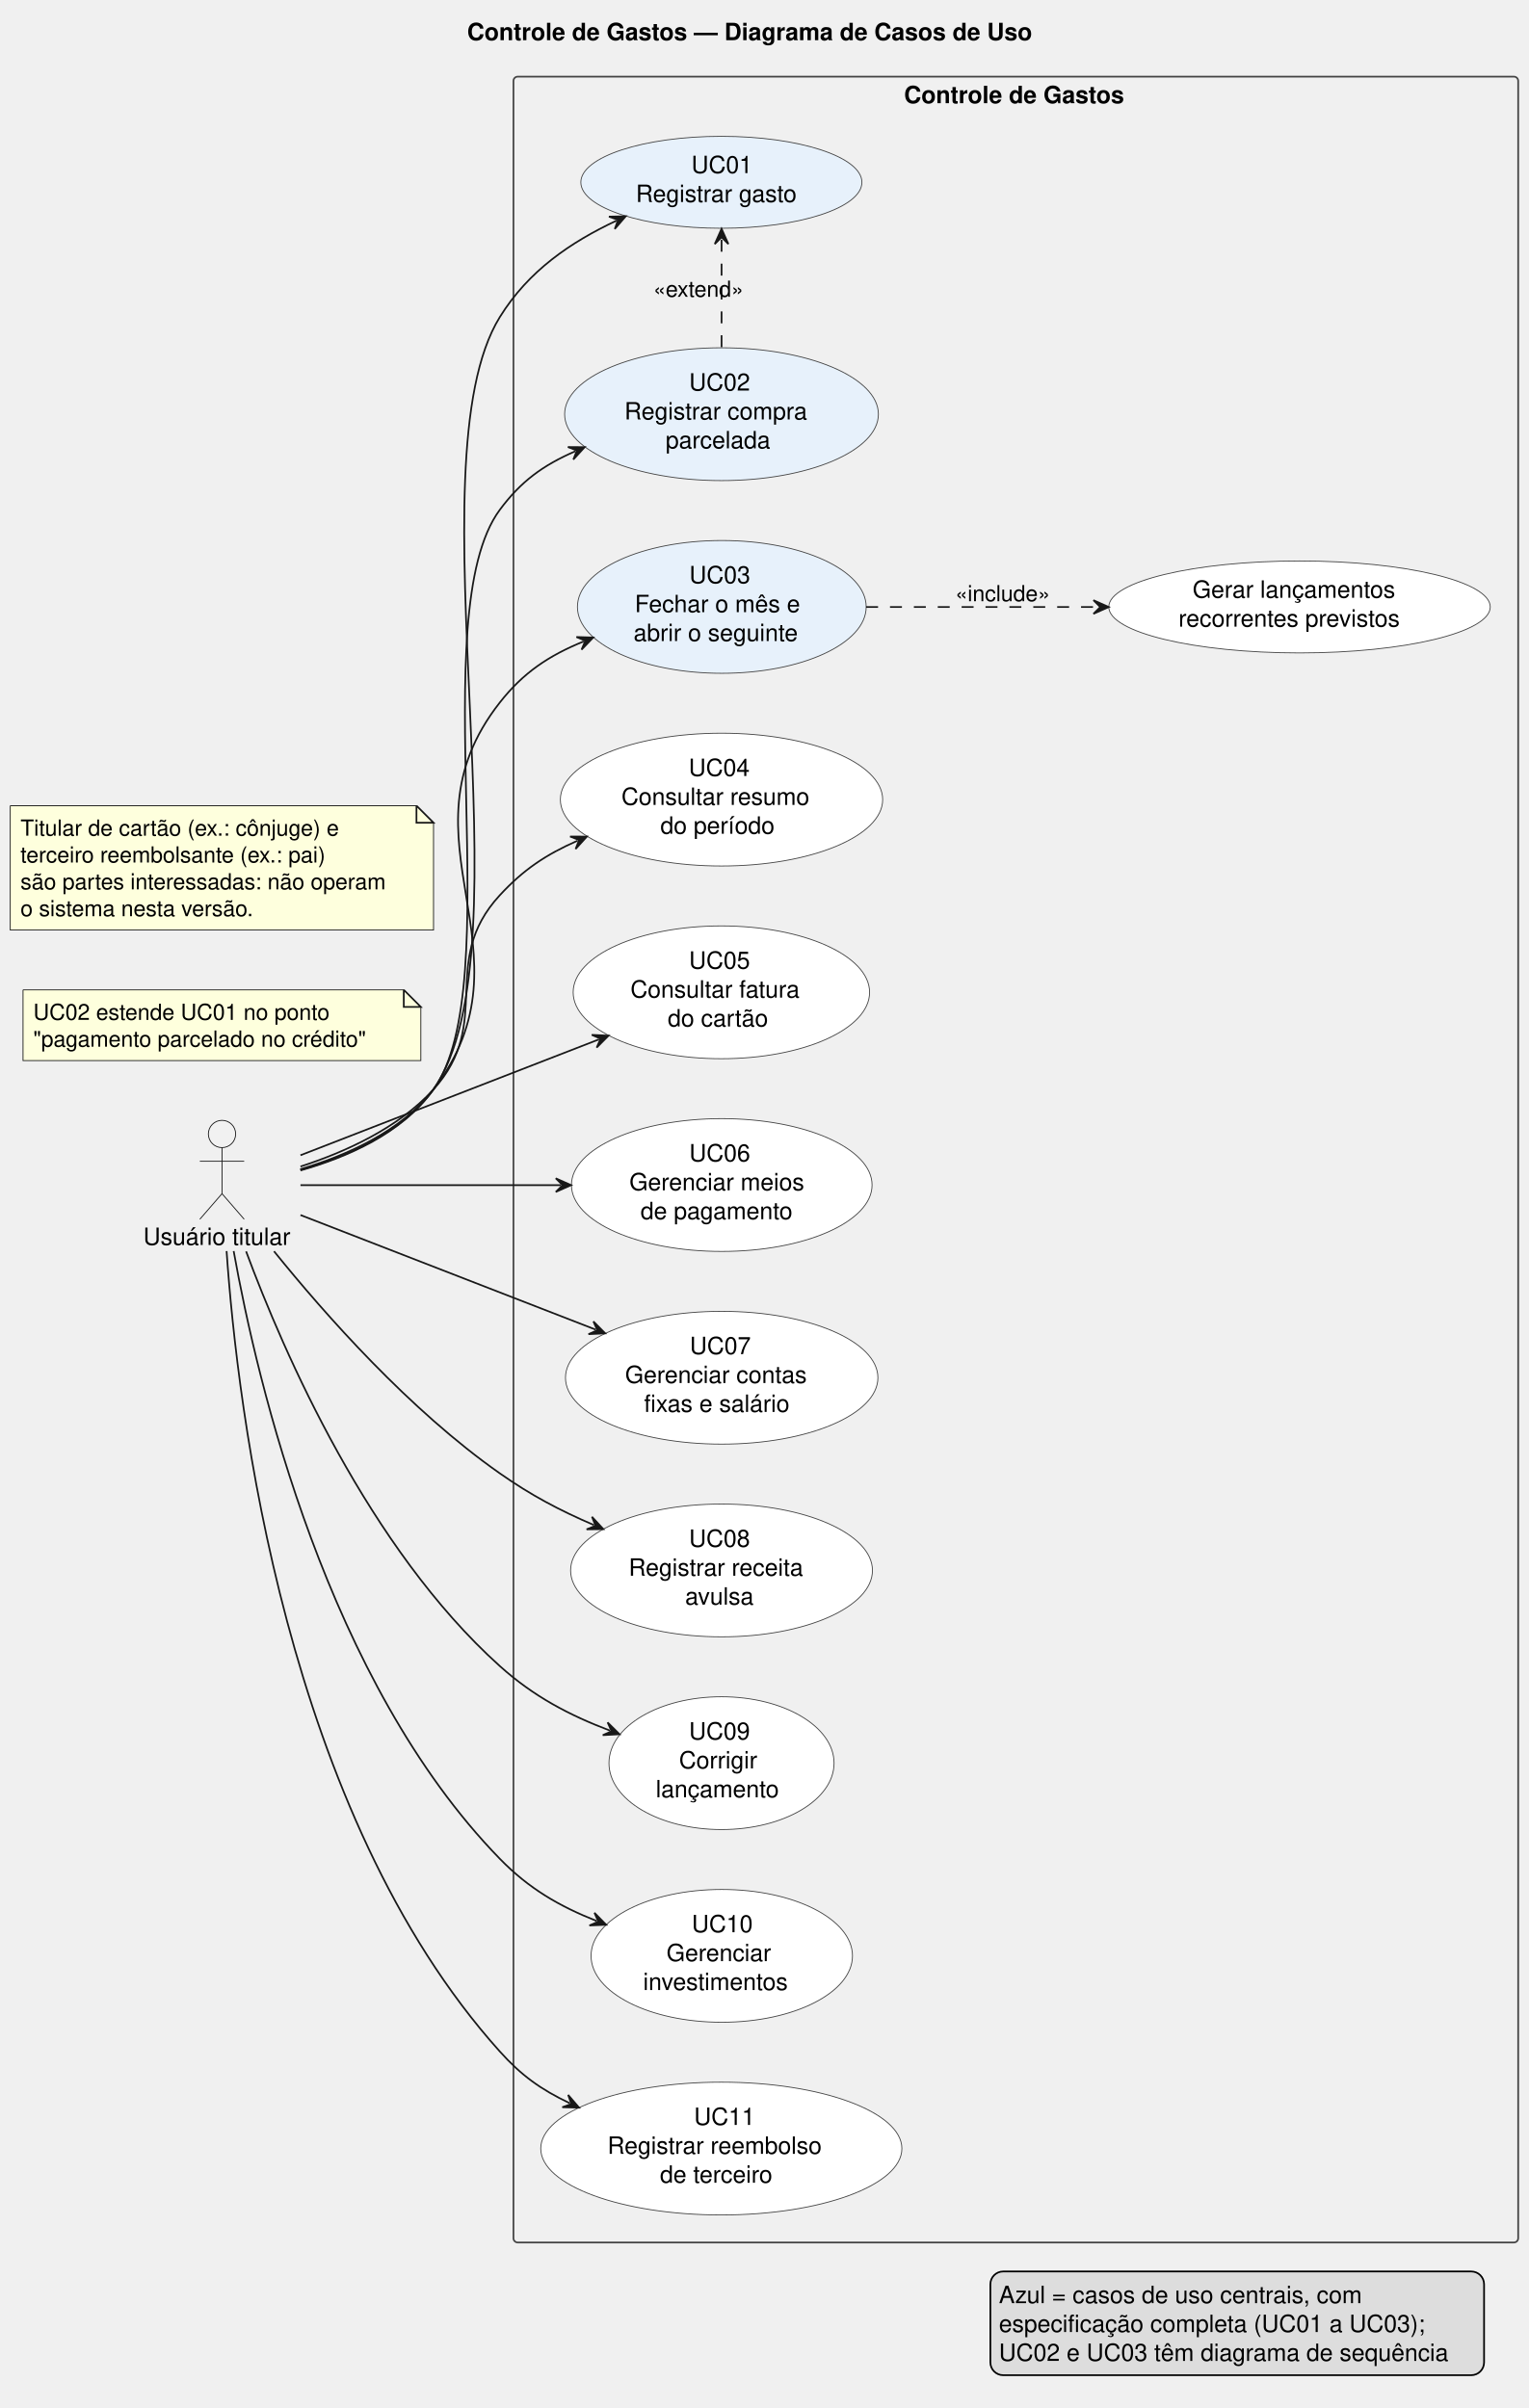
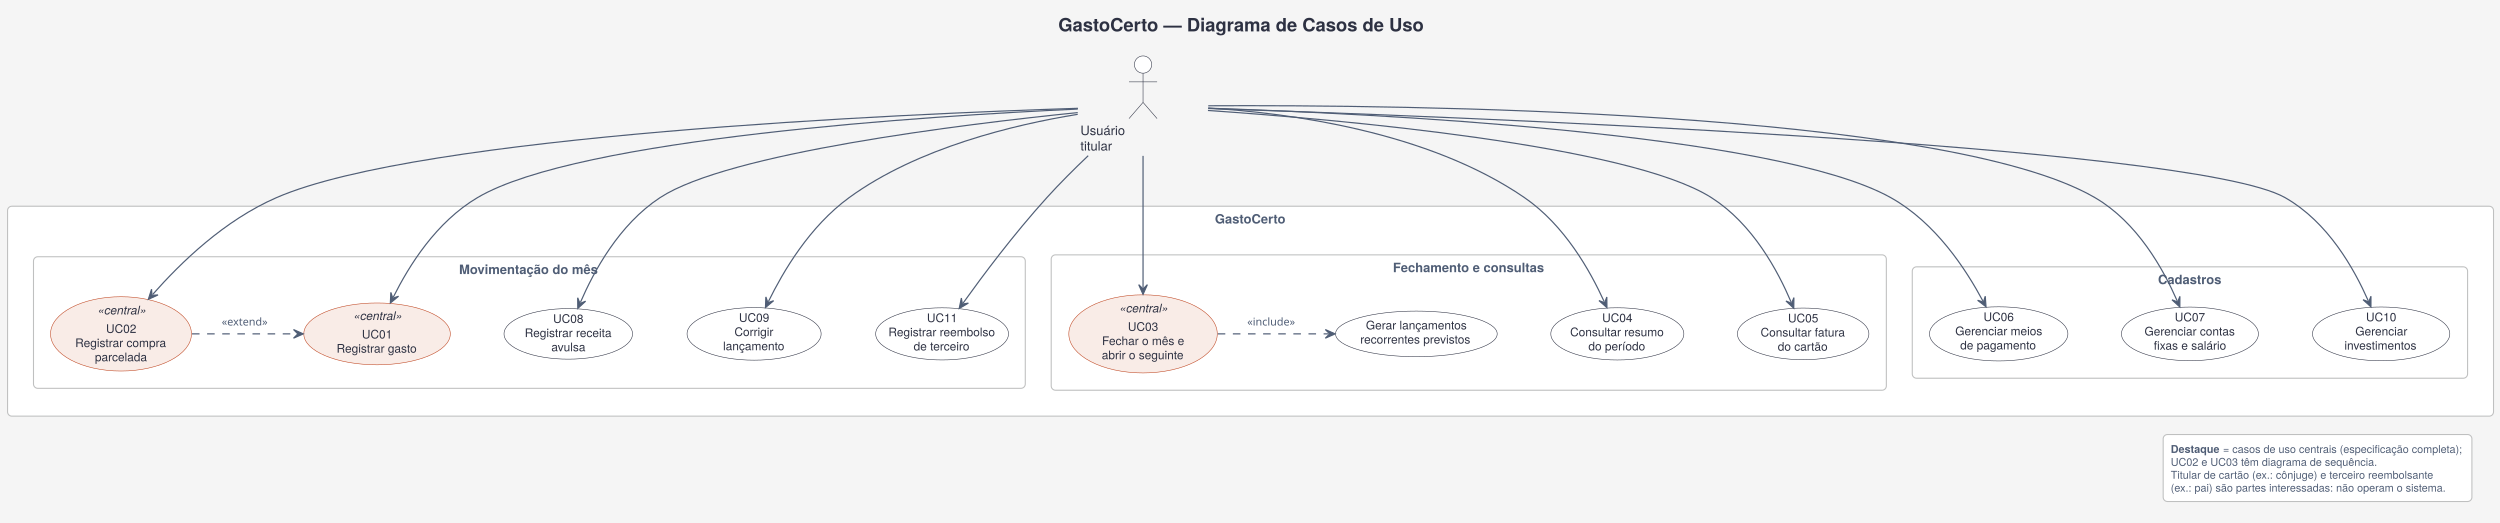
- <svg xmlns="http://www.w3.org/2000/svg" contentStyleType="text/css" height="1412px" preserveAspectRatio="none" style="width:896px;height:1412px;background:#FFFFFF;" version="1.1" viewBox="0 0 896 1412" width="896px" zoomAndPan="magnify">
+ <svg xmlns="http://www.w3.org/2000/svg" contentStyleType="text/css" data-diagram-type="DESCRIPTION" height="484px" preserveAspectRatio="none" style="width:2314px;height:484px;background:#F5F5F5;" version="1.1" viewBox="0 0 2314 484" width="2314px" zoomAndPan="magnify">
  <defs />
  <g>
-     <text fill="#000000" font-family="Helvetica" font-size="14" font-weight="bold" lengthAdjust="spacing" textLength="334.291" x="273.854" y="23.562">Controle de Gastos — Diagrama de Casos de Uso</text>
-     <g id="cluster_Controle de Gastos">
-       <rect fill="none" height="1270" rx="2.5" ry="2.5" style="stroke:#444444;stroke-width:1.0;" width="589" x="301" y="44.94" />
-       <text fill="#000000" font-family="Helvetica" font-size="14" font-weight="bold" lengthAdjust="spacing" textLength="131.031" x="529.984" y="60.502">Controle de Gastos</text>
+     <rect fill="#F5F5F5" height="484" style="stroke:none;stroke-width:1;" width="2314" x="0" y="0" />
+     <g class="title" data-source-line="2">
+       <text fill="#2D3142" font-family="'Helvetica Neue'" font-size="17" font-weight="bold" lengthAdjust="spacing" textLength="340.918" x="979.541" y="29.068">GastoCerto — Diagrama de Casos de Uso</text>
    </g>
-     <g id="elem_UC01">
-       <ellipse cx="422.887" cy="106.895" fill="#E7F1FB" rx="82.386" ry="26.956" style="stroke:#444444;stroke-width:0.5;" />
-       <text fill="#000000" font-family="Helvetica" font-size="14" lengthAdjust="spacing" textLength="35.171" x="405.301" y="101.519">UC01</text>
-       <text fill="#000000" font-family="Helvetica" font-size="14" lengthAdjust="spacing" textLength="100.269" x="372.752" y="118.458">Registrar gasto</text>
+     <g class="cluster" data-qualified-name="GastoCerto" data-source-line="11" id="ent0003">
+       <rect fill="#FFFFFF" height="194.31" rx="4" ry="4" style="stroke:#BFC0C0;stroke-width:1;" width="2301" x="7" y="190.887" />
+       <text fill="#4F5D75" font-family="'Helvetica Neue'" font-size="12" font-weight="bold" lengthAdjust="spacing" textLength="66" x="1124.5" y="206.935">GastoCerto</text>
    </g>
-     <g id="elem_UC02">
-       <ellipse cx="422.967" cy="242.874" fill="#E7F1FB" rx="91.967" ry="38.934" style="stroke:#444444;stroke-width:0.5;" />
-       <text fill="#000000" font-family="Helvetica" font-size="14" lengthAdjust="spacing" textLength="38.015" x="403.96" y="229.027">UC02</text>
-       <text fill="#000000" font-family="Helvetica" font-size="14" lengthAdjust="spacing" textLength="113.818" x="366.058" y="245.966">Registrar compra</text>
-       <text fill="#000000" font-family="Helvetica" font-size="14" lengthAdjust="spacing" textLength="65.55" x="390.192" y="262.906">parcelada</text>
+     <g class="cluster" data-qualified-name="GastoCerto.Movimenta..o do m.s" data-source-line="12" id="ent0004">
+       <rect fill="#FFFFFF" height="121.79" rx="4" ry="4" style="stroke:#BFC0C0;stroke-width:1;" width="918" x="31" y="237.647" />
+       <text fill="#4F5D75" font-family="'Helvetica Neue'" font-size="12" font-weight="bold" lengthAdjust="spacing" textLength="130.188" x="424.906" y="253.695">Movimentação do mês</text>
    </g>
-     <g id="elem_UC03">
-       <ellipse cx="423.139" cy="355.873" fill="#E7F1FB" rx="84.639" ry="38.934" style="stroke:#444444;stroke-width:0.5;" />
-       <text fill="#000000" font-family="Helvetica" font-size="14" lengthAdjust="spacing" textLength="38.124" x="404.077" y="342.027">UC03</text>
-       <text fill="#000000" font-family="Helvetica" font-size="14" lengthAdjust="spacing" textLength="102.019" x="372.129" y="358.966">Fechar o mês e</text>
-       <text fill="#000000" font-family="Helvetica" font-size="14" lengthAdjust="spacing" textLength="103.455" x="371.411" y="375.906">abrir o seguinte</text>
+     <g class="cluster" data-qualified-name="GastoCerto.Fechamento e consultas" data-source-line="19" id="ent0010">
+       <rect fill="#FFFFFF" height="125.31" rx="4" ry="4" style="stroke:#BFC0C0;stroke-width:1;" width="773" x="973" y="235.887" />
+       <text fill="#4F5D75" font-family="'Helvetica Neue'" font-size="12" font-weight="bold" lengthAdjust="spacing" textLength="140.436" x="1289.282" y="251.935">Fechamento e consultas</text>
    </g>
-     <g id="elem_UC04">
-       <ellipse cx="422.971" cy="468.873" fill="#FFFFFF" rx="94.471" ry="38.934" style="stroke:#444444;stroke-width:0.5;" />
-       <text fill="#000000" font-family="Helvetica" font-size="14" lengthAdjust="spacing" textLength="38.52" x="403.711" y="455.027">UC04</text>
-       <text fill="#000000" font-family="Helvetica" font-size="14" lengthAdjust="spacing" textLength="117.359" x="364.291" y="471.966">Consultar resumo</text>
-       <text fill="#000000" font-family="Helvetica" font-size="14" lengthAdjust="spacing" textLength="71.661" x="387.14" y="488.906">do período</text>
+     <g class="cluster" data-qualified-name="GastoCerto.Cadastros" data-source-line="25" id="ent0015">
+       <rect fill="#FFFFFF" height="103.12" rx="4" ry="4" style="stroke:#BFC0C0;stroke-width:1;" width="514" x="1770" y="246.977" />
+       <text fill="#4F5D75" font-family="'Helvetica Neue'" font-size="12" font-weight="bold" lengthAdjust="spacing" textLength="59.112" x="1997.444" y="263.025">Cadastros</text>
    </g>
-     <g id="elem_UC05">
-       <ellipse cx="422.887" cy="581.874" fill="#FFFFFF" rx="86.887" ry="38.934" style="stroke:#444444;stroke-width:0.5;" />
-       <text fill="#000000" font-family="Helvetica" font-size="14" lengthAdjust="spacing" textLength="37.987" x="403.893" y="568.027">UC05</text>
-       <text fill="#000000" font-family="Helvetica" font-size="14" lengthAdjust="spacing" textLength="106.634" x="369.57" y="584.966">Consultar fatura</text>
-       <text fill="#000000" font-family="Helvetica" font-size="14" lengthAdjust="spacing" textLength="62.87" x="391.452" y="601.906">do cartão</text>
+     <g class="entity" data-qualified-name="GastoCerto.Movimenta..o do m.s.UC01" data-source-line="13" id="ent0005">
+       <ellipse cx="349.005" cy="309.042" fill="#F9ECE7" rx="67.815" ry="28.615" style="stroke:#BF4520;stroke-width:0.5;" />
+       <text fill="#2D3142" font-family="'Helvetica Neue'" font-size="11" font-style="italic" lengthAdjust="spacing" textLength="43.395" x="327.307" y="296.195">«central»</text>
+       <text fill="#2D3142" font-family="'Helvetica Neue'" font-size="11" lengthAdjust="spacing" textLength="28.116" x="334.947" y="313.317">UC01</text>
+       <text fill="#2D3142" font-family="'Helvetica Neue'" font-size="11" lengthAdjust="spacing" textLength="74.954" x="311.528" y="326.44">Registrar gasto</text>
    </g>
-     <g id="elem_UC06">
-       <ellipse cx="423.115" cy="694.874" fill="#FFFFFF" rx="88.115" ry="38.934" style="stroke:#444444;stroke-width:0.5;" />
-       <text fill="#000000" font-family="Helvetica" font-size="14" lengthAdjust="spacing" textLength="38.158" x="404.035" y="681.027">UC06</text>
-       <text fill="#000000" font-family="Helvetica" font-size="14" lengthAdjust="spacing" textLength="108.37" x="368.93" y="697.966">Gerenciar meios</text>
-       <text fill="#000000" font-family="Helvetica" font-size="14" lengthAdjust="spacing" textLength="95.225" x="375.502" y="714.906">de pagamento</text>
+     <g class="entity" data-qualified-name="GastoCerto.Movimenta..o do m.s.UC02" data-source-line="14" id="ent0006">
+       <ellipse cx="111.998" cy="309.04" fill="#F9ECE7" rx="65.218" ry="34.393" style="stroke:#BF4520;stroke-width:0.5;" />
+       <text fill="#2D3142" font-family="'Helvetica Neue'" font-size="11" font-style="italic" lengthAdjust="spacing" textLength="43.395" x="90.478" y="291.023">«central»</text>
+       <text fill="#2D3142" font-family="'Helvetica Neue'" font-size="11" lengthAdjust="spacing" textLength="28.116" x="98.117" y="308.146">UC02</text>
+       <text fill="#2D3142" font-family="'Helvetica Neue'" font-size="11" lengthAdjust="spacing" textLength="85.151" x="69.6" y="321.269">Registrar compra</text>
+       <text fill="#2D3142" font-family="'Helvetica Neue'" font-size="11" lengthAdjust="spacing" textLength="48.686" x="87.832" y="334.392">parcelada</text>
    </g>
-     <g id="elem_UC07">
-       <ellipse cx="423.075" cy="807.874" fill="#FFFFFF" rx="91.576" ry="38.934" style="stroke:#444444;stroke-width:0.5;" />
-       <text fill="#000000" font-family="Helvetica" font-size="14" lengthAdjust="spacing" textLength="37.399" x="404.376" y="794.027">UC07</text>
-       <text fill="#000000" font-family="Helvetica" font-size="14" lengthAdjust="spacing" textLength="113.265" x="366.443" y="810.966">Gerenciar contas</text>
-       <text fill="#000000" font-family="Helvetica" font-size="14" lengthAdjust="spacing" textLength="91.061" x="377.545" y="827.906">fixas e salário</text>
+     <g class="entity" data-qualified-name="GastoCerto.Movimenta..o do m.s.UC08" data-source-line="15" id="ent0007">
+       <ellipse cx="525.996" cy="309.034" fill="#FFFFFF" rx="59.466" ry="23.407" style="stroke:#2D3142;stroke-width:0.5;" />
+       <text fill="#2D3142" font-family="'Helvetica Neue'" font-size="11" lengthAdjust="spacing" textLength="28.116" x="511.938" y="298.893">UC08</text>
+       <text fill="#2D3142" font-family="'Helvetica Neue'" font-size="11" lengthAdjust="spacing" textLength="80.652" x="485.67" y="312.016">Registrar receita</text>
+       <text fill="#2D3142" font-family="'Helvetica Neue'" font-size="11" lengthAdjust="spacing" textLength="31.372" x="510.31" y="325.139">avulsa</text>
    </g>
-     <g id="elem_UC08">
-       <ellipse cx="422.977" cy="920.874" fill="#FFFFFF" rx="88.477" ry="38.934" style="stroke:#444444;stroke-width:0.5;" />
-       <text fill="#000000" font-family="Helvetica" font-size="14" lengthAdjust="spacing" textLength="38.138" x="403.908" y="907.027">UC08</text>
-       <text fill="#000000" font-family="Helvetica" font-size="14" lengthAdjust="spacing" textLength="108.883" x="368.536" y="923.966">Registrar receita</text>
-       <text fill="#000000" font-family="Helvetica" font-size="14" lengthAdjust="spacing" textLength="42.649" x="401.652" y="940.906">avulsa</text>
+     <g class="entity" data-qualified-name="GastoCerto.Movimenta..o do m.s.UC09" data-source-line="16" id="ent0008">
+       <ellipse cx="697.996" cy="309.037" fill="#FFFFFF" rx="62.046" ry="24.34" style="stroke:#2D3142;stroke-width:0.5;" />
+       <text fill="#2D3142" font-family="'Helvetica Neue'" font-size="11" lengthAdjust="spacing" textLength="28.116" x="683.938" y="297.934">UC09</text>
+       <text fill="#2D3142" font-family="'Helvetica Neue'" font-size="11" lengthAdjust="spacing" textLength="36.443" x="679.775" y="311.057">Corrigir</text>
+       <text fill="#2D3142" font-family="'Helvetica Neue'" font-size="11" lengthAdjust="spacing" textLength="57.464" x="669.264" y="324.18">lançamento</text>
    </g>
-     <g id="elem_UC09">
-       <ellipse cx="422.971" cy="1033.873" fill="#FFFFFF" rx="65.971" ry="38.934" style="stroke:#444444;stroke-width:0.5;" />
-       <text fill="#000000" font-family="Helvetica" font-size="14" lengthAdjust="spacing" textLength="38.158" x="403.892" y="1020.027">UC09</text>
-       <text fill="#000000" font-family="Helvetica" font-size="14" lengthAdjust="spacing" textLength="49.8" x="398.071" y="1036.966">Corrigir</text>
-       <text fill="#000000" font-family="Helvetica" font-size="14" lengthAdjust="spacing" textLength="77.055" x="384.444" y="1053.906">lançamento</text>
+     <g class="entity" data-qualified-name="GastoCerto.Movimenta..o do m.s.UC11" data-source-line="17" id="ent0009">
+       <ellipse cx="871.998" cy="309.038" fill="#FFFFFF" rx="61.468" ry="24.131" style="stroke:#2D3142;stroke-width:0.5;" />
+       <text fill="#2D3142" font-family="'Helvetica Neue'" font-size="11" lengthAdjust="spacing" textLength="28.116" x="857.94" y="298.15">UC11</text>
+       <text fill="#2D3142" font-family="'Helvetica Neue'" font-size="11" lengthAdjust="spacing" textLength="99.407" x="822.294" y="311.273">Registrar reembolso</text>
+       <text fill="#2D3142" font-family="'Helvetica Neue'" font-size="11" lengthAdjust="spacing" textLength="52.756" x="845.62" y="324.396">de terceiro</text>
    </g>
-     <g id="elem_UC10">
-       <ellipse cx="423.12" cy="1146.873" fill="#FFFFFF" rx="76.62" ry="38.934" style="stroke:#444444;stroke-width:0.5;" />
-       <text fill="#000000" font-family="Helvetica" font-size="14" lengthAdjust="spacing" textLength="35.171" x="405.534" y="1133.027">UC10</text>
-       <text fill="#000000" font-family="Helvetica" font-size="14" lengthAdjust="spacing" textLength="64.832" x="390.704" y="1149.966">Gerenciar</text>
-       <text fill="#000000" font-family="Helvetica" font-size="14" lengthAdjust="spacing" textLength="92.114" x="377.063" y="1166.906">investimentos</text>
+     <g class="entity" data-qualified-name="GastoCerto.Fechamento e consultas.UC03" data-source-line="20" id="ent0011">
+       <ellipse cx="1058.003" cy="309.033" fill="#F9ECE7" rx="68.713" ry="36.156" style="stroke:#BF4520;stroke-width:0.5;" />
+       <text fill="#2D3142" font-family="'Helvetica Neue'" font-size="11" font-style="italic" lengthAdjust="spacing" textLength="43.395" x="1036.305" y="289.143">«central»</text>
+       <text fill="#2D3142" font-family="'Helvetica Neue'" font-size="11" lengthAdjust="spacing" textLength="28.116" x="1043.945" y="306.266">UC03</text>
+       <text fill="#2D3142" font-family="'Helvetica Neue'" font-size="11" lengthAdjust="spacing" textLength="75.999" x="1020.003" y="319.389">Fechar o mês e</text>
+       <text fill="#2D3142" font-family="'Helvetica Neue'" font-size="11" lengthAdjust="spacing" textLength="76.395" x="1019.805" y="332.512">abrir o seguinte</text>
    </g>
-     <g id="elem_UC11">
-       <ellipse cx="422.854" cy="1259.873" fill="#FFFFFF" rx="105.854" ry="38.934" style="stroke:#444444;stroke-width:0.5;" />
-       <text fill="#000000" font-family="Helvetica" font-size="14" lengthAdjust="spacing" textLength="32.033" x="406.838" y="1246.027">UC11</text>
-       <text fill="#000000" font-family="Helvetica" font-size="14" lengthAdjust="spacing" textLength="133.458" x="356.125" y="1262.966">Registrar reembolso</text>
-       <text fill="#000000" font-family="Helvetica" font-size="14" lengthAdjust="spacing" textLength="71.9" x="386.904" y="1279.906">de terceiro</text>
+     <g class="entity" data-qualified-name="GastoCerto.Fechamento e consultas.GLR" data-source-line="21" id="ent0012">
+       <ellipse cx="1310.995" cy="309.041" fill="#FFFFFF" rx="74.825" ry="21.104" style="stroke:#2D3142;stroke-width:0.5;" />
+       <text fill="#2D3142" font-family="'Helvetica Neue'" font-size="11" lengthAdjust="spacing" textLength="93.511" x="1264.239" y="304.921">Gerar lançamentos</text>
+       <text fill="#2D3142" font-family="'Helvetica Neue'" font-size="11" lengthAdjust="spacing" textLength="103.884" x="1259.053" y="318.044">recorrentes previstos</text>
    </g>
-     <g id="elem_GLR">
-       <ellipse cx="761.814" cy="355.896" fill="#FFFFFF" rx="111.814" ry="26.956" style="stroke:#444444;stroke-width:0.5;" />
-       <text fill="#000000" font-family="Helvetica" font-size="14" lengthAdjust="spacing" textLength="125.392" x="699.119" y="350.519">Gerar lançamentos</text>
-       <text fill="#000000" font-family="Helvetica" font-size="14" lengthAdjust="spacing" textLength="141.887" x="690.871" y="367.458">recorrentes previstos</text>
+     <g class="entity" data-qualified-name="GastoCerto.Fechamento e consultas.UC04" data-source-line="22" id="ent0013">
+       <ellipse cx="1496.996" cy="309.033" fill="#FFFFFF" rx="61.566" ry="24.166" style="stroke:#2D3142;stroke-width:0.5;" />
+       <text fill="#2D3142" font-family="'Helvetica Neue'" font-size="11" lengthAdjust="spacing" textLength="28.116" x="1482.938" y="298.109">UC04</text>
+       <text fill="#2D3142" font-family="'Helvetica Neue'" font-size="11" lengthAdjust="spacing" textLength="87.406" x="1453.293" y="311.232">Consultar resumo</text>
+       <text fill="#2D3142" font-family="'Helvetica Neue'" font-size="11" lengthAdjust="spacing" textLength="53.581" x="1470.205" y="324.355">do período</text>
    </g>
-     <g id="elem_U">
-       <ellipse cx="130.146" cy="664.939" fill="#F1F1F1" rx="8" ry="8" style="stroke:#181818;stroke-width:0.5;" />
-       <path d="M130.146,672.939 L130.146,699.939 M117.146,680.939 L143.146,680.939 M130.146,699.939 L117.146,714.939 M130.146,699.939 L143.146,714.939 " fill="none" style="stroke:#181818;stroke-width:0.5;" />
-       <text fill="#000000" font-family="Helvetica" font-size="14" lengthAdjust="spacing" textLength="92.292" x="84" y="730.002">Usuário titular</text>
+     <g class="entity" data-qualified-name="GastoCerto.Fechamento e consultas.UC05" data-source-line="23" id="ent0014">
+       <ellipse cx="1669.005" cy="309.039" fill="#FFFFFF" rx="60.835" ry="23.902" style="stroke:#2D3142;stroke-width:0.5;" />
+       <text fill="#2D3142" font-family="'Helvetica Neue'" font-size="11" lengthAdjust="spacing" textLength="28.116" x="1654.947" y="298.387">UC05</text>
+       <text fill="#2D3142" font-family="'Helvetica Neue'" font-size="11" lengthAdjust="spacing" textLength="78.837" x="1629.586" y="311.51">Consultar fatura</text>
+       <text fill="#2D3142" font-family="'Helvetica Neue'" font-size="11" lengthAdjust="spacing" textLength="47.058" x="1645.476" y="324.633">do cartão</text>
    </g>
-     <g id="elem_N2">
-       <path d="M13.5,580.439 L13.5,621.898 L246.702,621.898 L246.702,590.439 L236.702,580.439 L13.5,580.439 " fill="#FEFFDD" style="stroke:#181818;stroke-width:0.5;" />
-       <path d="M236.702,580.439 L236.702,590.439 L246.702,590.439 L236.702,580.439 " fill="#FEFFDD" style="stroke:#181818;stroke-width:1.0;" />
-       <text fill="#000000" font-family="Helvetica" font-size="13" lengthAdjust="spacing" textLength="183.035" x="19.5" y="598.033">UC02 estende UC01 no ponto</text>
-       <text fill="#000000" font-family="Helvetica" font-size="13" lengthAdjust="spacing" textLength="212.202" x="19.5" y="613.763">"pagamento parcelado no crédito"</text>
+     <g class="entity" data-qualified-name="GastoCerto.Cadastros.UC06" data-source-line="26" id="ent0016">
+       <ellipse cx="1849.997" cy="309.036" fill="#FFFFFF" rx="64.037" ry="25.059" style="stroke:#2D3142;stroke-width:0.5;" />
+       <text fill="#2D3142" font-family="'Helvetica Neue'" font-size="11" lengthAdjust="spacing" textLength="28.116" x="1835.939" y="297.193">UC06</text>
+       <text fill="#2D3142" font-family="'Helvetica Neue'" font-size="11" lengthAdjust="spacing" textLength="80.465" x="1809.765" y="310.316">Gerenciar meios</text>
+       <text fill="#2D3142" font-family="'Helvetica Neue'" font-size="11" lengthAdjust="spacing" textLength="71.324" x="1814.335" y="323.439">de pagamento</text>
    </g>
-     <g id="elem_N1">
-       <path d="M6,472.44 L6,545.357 L254.144,545.357 L254.144,482.44 L244.144,472.44 L6,472.44 " fill="#FEFFDD" style="stroke:#181818;stroke-width:0.5;" />
-       <path d="M244.144,472.44 L244.144,482.44 L254.144,482.44 L244.144,472.44 " fill="#FEFFDD" style="stroke:#181818;stroke-width:1.0;" />
-       <text fill="#000000" font-family="Helvetica" font-size="13" lengthAdjust="spacing" textLength="200.129" x="12" y="490.033">Titular de cartão (ex.: cônjuge) e</text>
-       <text fill="#000000" font-family="Helvetica" font-size="13" lengthAdjust="spacing" textLength="192.613" x="12" y="505.763">terceiro reembolsante (ex.: pai)</text>
-       <text fill="#000000" font-family="Helvetica" font-size="13" lengthAdjust="spacing" textLength="227.144" x="12" y="521.492">são partes interessadas: não operam</text>
-       <text fill="#000000" font-family="Helvetica" font-size="13" lengthAdjust="spacing" textLength="145.31" x="12" y="537.222">o sistema nesta versão.</text>
+     <g class="entity" data-qualified-name="GastoCerto.Cadastros.UC07" data-source-line="27" id="ent0017">
+       <ellipse cx="2027" cy="309.035" fill="#FFFFFF" rx="63.37" ry="24.818" style="stroke:#2D3142;stroke-width:0.5;" />
+       <text fill="#2D3142" font-family="'Helvetica Neue'" font-size="11" lengthAdjust="spacing" textLength="28.116" x="2012.942" y="297.44">UC07</text>
+       <text fill="#2D3142" font-family="'Helvetica Neue'" font-size="11" lengthAdjust="spacing" textLength="84.128" x="1984.936" y="310.563">Gerenciar contas</text>
+       <text fill="#2D3142" font-family="'Helvetica Neue'" font-size="11" lengthAdjust="spacing" textLength="67.001" x="1993.499" y="323.686">fixas e salário</text>
    </g>
-     <g id="link_U_UC03">
-       <path d="M176,685.61 C202.73,677.699 235.02,663.559 254,638.939 C316.51,557.87 229.78,492.45 293,411.94 C306.8,394.37 321.655,384.476 342.195,376.096 " fill="none" id="U-to-UC03" style="stroke:#181818;stroke-width:1.0;" />
-       <polygon fill="#181818" points="347.75,373.829,337.906,373.526,343.12,375.718,340.928,380.933,347.75,373.829" style="stroke:#181818;stroke-width:1.0;" />
+     <g class="entity" data-qualified-name="GastoCerto.Cadastros.UC10" data-source-line="28" id="ent0018">
+       <ellipse cx="2203.999" cy="309.033" fill="#FFFFFF" rx="63.529" ry="24.876" style="stroke:#2D3142;stroke-width:0.5;" />
+       <text fill="#2D3142" font-family="'Helvetica Neue'" font-size="11" lengthAdjust="spacing" textLength="28.116" x="2189.941" y="297.378">UC10</text>
+       <text fill="#2D3142" font-family="'Helvetica Neue'" font-size="11" lengthAdjust="spacing" textLength="47.861" x="2180.069" y="310.501">Gerenciar</text>
+       <text fill="#2D3142" font-family="'Helvetica Neue'" font-size="11" lengthAdjust="spacing" textLength="68.057" x="2169.971" y="323.624">investimentos</text>
    </g>
-     <g id="link_U_UC01">
-       <path d="M176.13,686.319 C203.27,678.659 235.94,664.529 254,638.939 C312.26,556.389 239.82,271.849 293,185.94 C309.86,158.7 334.522,142.036 361.402,129.376 " fill="none" id="U-to-UC01" style="stroke:#181818;stroke-width:1.0;" />
-       <polygon fill="#181818" points="366.83,126.82,356.983,127.035,362.307,128.95,360.392,134.273,366.83,126.82" style="stroke:#181818;stroke-width:1.0;" />
+     <g class="entity" data-qualified-name="U" data-source-line="9" id="ent0002">
+       <ellipse cx="1058" cy="59.757" fill="#FFFFFF" rx="8" ry="8" style="stroke:#2D3142;stroke-width:0.5;" />
+       <path d="M1058,67.757 L1058,94.757 M1045,75.757 L1071,75.757 M1058,94.757 L1045,109.757 M1058,94.757 L1071,109.757" fill="none" style="stroke:#2D3142;stroke-width:0.5;" />
+       <text fill="#2D3142" font-family="'Helvetica Neue'" font-size="12" lengthAdjust="spacing" textLength="41.328" x="1000" y="125.017">Usuário</text>
+       <text fill="#2D3142" font-family="'Helvetica Neue'" font-size="12" lengthAdjust="spacing" textLength="30" x="1000" y="139.333">titular</text>
    </g>
-     <g id="link_U_UC02">
-       <path d="M176.19,686.059 C203.16,678.309 235.64,664.179 254,638.939 C298.74,577.439 247.72,360.039 293,298.94 C305.36,282.269 318.229,272.886 337.259,264.596 " fill="none" id="U-to-UC02" style="stroke:#181818;stroke-width:1.0;" />
-       <polygon fill="#181818" points="342.76,262.2,332.911,262.127,338.176,264.196,336.106,269.461,342.76,262.2" style="stroke:#181818;stroke-width:1.0;" />
+     <g class="link" data-entity-1="ent0002" data-entity-2="ent0005" data-link-type="dependency" data-source-line="32" id="lnk19">
+       <path d="M997.6,100.937 C861.47,107.207 535.33,127.717 442,182.887 C403.55,205.617 378.713,245.67 364.003,275.09" fill="none" id="U-to-UC01" style="stroke:#4F5D75;stroke-width:1.1;" />
+       <polygon fill="#4F5D75" points="361.32,280.457,368.923,274.196,363.556,275.985,361.767,270.618,361.32,280.457" style="stroke:#4F5D75;stroke-width:1.1;" />
    </g>
-     <g id="link_U_UC04">
-       <path d="M176.17,684.019 C202.11,675.62 233.51,661.529 254,638.939 C289.97,599.269 256.68,564.289 293,524.939 C306.83,509.959 319.87,501.21 338.56,492.97 " fill="none" id="U-to-UC04" style="stroke:#181818;stroke-width:1.0;" />
-       <polygon fill="#181818" points="344.05,490.55,334.201,490.52,339.475,492.567,337.428,497.84,344.05,490.55" style="stroke:#181818;stroke-width:1.0;" />
+     <g class="link" data-entity-1="ent0002" data-entity-2="ent0006" data-link-type="dependency" data-source-line="33" id="lnk20">
+       <path d="M997.78,100.237 C834.98,105.477 389.45,124.867 256,182.887 C207.55,203.947 167.542,242.85 141.282,272.58" fill="none" id="U-to-UC02" style="stroke:#4F5D75;stroke-width:1.1;" />
+       <polygon fill="#4F5D75" points="137.31,277.077,146.266,272.98,140.62,273.329,140.27,267.683,137.31,277.077" style="stroke:#4F5D75;stroke-width:1.1;" />
    </g>
-     <g id="link_U_UC05">
-       <path d="M176.15,677.409 C224.52,658.62 296.147,630.811 351.137,609.461 " fill="none" id="U-to-UC05" style="stroke:#181818;stroke-width:1.0;" />
-       <polygon fill="#181818" points="356.73,607.289,346.892,606.818,352.069,609.099,349.788,614.276,356.73,607.289" style="stroke:#181818;stroke-width:1.0;" />
+     <g class="link" data-entity-1="ent0002" data-entity-2="ent0007" data-link-type="dependency" data-source-line="34" id="lnk21">
+       <path d="M997.54,104.207 C890.71,115.087 673.91,141.647 611,182.887 C572.78,207.947 549.636,251.252 537.196,279.952" fill="none" id="U-to-UC08" style="stroke:#4F5D75;stroke-width:1.1;" />
+       <polygon fill="#4F5D75" points="534.81,285.457,542.059,278.79,536.798,280.869,534.719,275.609,534.81,285.457" style="stroke:#4F5D75;stroke-width:1.1;" />
    </g>
-     <g id="link_U_UC06">
-       <path d="M176.15,694.939 C218.37,694.939 276.58,694.939 328.8,694.939 " fill="none" id="U-to-UC06" style="stroke:#181818;stroke-width:1.0;" />
-       <polygon fill="#181818" points="334.8,694.939,325.8,690.939,329.8,694.939,325.8,698.939,334.8,694.939" style="stroke:#181818;stroke-width:1.0;" />
+     <g class="link" data-entity-1="ent0002" data-entity-2="ent0008" data-link-type="dependency" data-source-line="35" id="lnk22">
+       <path d="M997.53,105.827 C938.8,115.367 849.45,136.687 786,182.887 C749.28,209.617 724.994,251.091 711.163,279.271" fill="none" id="U-to-UC09" style="stroke:#4F5D75;stroke-width:1.1;" />
+       <polygon fill="#4F5D75" points="708.52,284.657,716.076,278.34,710.723,280.168,708.894,274.815,708.52,284.657" style="stroke:#4F5D75;stroke-width:1.1;" />
    </g>
-     <g id="link_U_UC07">
-       <path d="M176.15,712.47 C223.96,731.039 294.367,758.378 349.217,779.678 " fill="none" id="U-to-UC07" style="stroke:#181818;stroke-width:1.0;" />
-       <polygon fill="#181818" points="354.81,781.85,347.868,774.863,350.149,780.039,344.972,782.32,354.81,781.85" style="stroke:#181818;stroke-width:1.0;" />
+     <g class="link" data-entity-1="ent0002" data-entity-2="ent0009" data-link-type="dependency" data-source-line="36" id="lnk23">
+       <path d="M1007.25,144.107 C994.38,156.327 980.86,169.787 969,182.887 C938.18,216.917 909.787,254.931 891.347,280.641" fill="none" id="U-to-UC11" style="stroke:#4F5D75;stroke-width:1.1;" />
+       <polygon fill="#4F5D75" points="887.85,285.517,896.346,280.535,890.764,281.454,889.845,275.872,887.85,285.517" style="stroke:#4F5D75;stroke-width:1.1;" />
    </g>
-     <g id="link_U_UC08">
-       <path d="M160.64,733.72 C190.72,770.99 240.25,826.97 293,863.939 C311.45,876.87 327.777,885.5 348.207,894.28 " fill="none" id="U-to-UC08" style="stroke:#181818;stroke-width:1.0;" />
-       <polygon fill="#181818" points="353.72,896.649,347.031,889.421,349.126,894.675,343.872,896.771,353.72,896.649" style="stroke:#181818;stroke-width:1.0;" />
+     <g class="link" data-entity-1="ent0002" data-entity-2="ent0011" data-link-type="dependency" data-source-line="37" id="lnk24">
+       <path d="M1058,144.277 C1058,182.797 1058,231.137 1058,266.477" fill="none" id="U-to-UC03" style="stroke:#4F5D75;stroke-width:1.1;" />
+       <polygon fill="#4F5D75" points="1058,272.477,1062,263.477,1058,267.477,1054,263.477,1058,272.477" style="stroke:#4F5D75;stroke-width:1.1;" />
    </g>
-     <g id="link_U_UC09">
-       <path d="M144.27,733.789 C166.41,793.419 216.19,907.83 293,976.939 C312.93,994.87 333.801,1005.76 357.581,1014.789 " fill="none" id="U-to-UC09" style="stroke:#181818;stroke-width:1.0;" />
-       <polygon fill="#181818" points="363.19,1016.919,356.196,1009.985,358.516,1015.144,353.356,1017.464,363.19,1016.919" style="stroke:#181818;stroke-width:1.0;" />
+     <g class="link" data-entity-1="ent0002" data-entity-2="ent0013" data-link-type="dependency" data-source-line="38" id="lnk25">
+       <path d="M1118.22,100.037 C1193.02,104.567 1321.65,121.547 1411,182.887 C1448.38,208.547 1471.87,250.768 1484.88,279.288" fill="none" id="U-to-UC04" style="stroke:#4F5D75;stroke-width:1.1;" />
+       <polygon fill="#4F5D75" points="1487.37,284.747,1487.274,274.899,1485.295,280.198,1479.995,278.219,1487.37,284.747" style="stroke:#4F5D75;stroke-width:1.1;" />
    </g>
-     <g id="link_U_UC10">
-       <path d="M136.98,733.6 C150.85,810.949 192.05,986.24 293,1089.939 C309.99,1107.399 327.692,1117.678 349.792,1126.438 " fill="none" id="U-to-UC10" style="stroke:#181818;stroke-width:1.0;" />
-       <polygon fill="#181818" points="355.37,1128.649,348.477,1121.614,350.722,1126.807,345.529,1129.052,355.37,1128.649" style="stroke:#181818;stroke-width:1.0;" />
+     <g class="link" data-entity-1="ent0002" data-entity-2="ent0014" data-link-type="dependency" data-source-line="39" id="lnk26">
+       <path d="M1118.07,102.247 C1239.14,110.597 1507.43,134.177 1584,182.887 C1622.56,207.417 1645.616,250.898 1657.936,279.778" fill="none" id="U-to-UC05" style="stroke:#4F5D75;stroke-width:1.1;" />
+       <polygon fill="#4F5D75" points="1660.29,285.297,1660.438,275.449,1658.328,280.698,1653.079,278.588,1660.29,285.297" style="stroke:#4F5D75;stroke-width:1.1;" />
    </g>
-     <g id="link_U_UC11">
-       <path d="M132.83,733.61 C139.22,826.199 167.6,1063.3 293,1202.939 C305.6,1216.969 316.872,1225.133 334.051,1233.303 " fill="none" id="U-to-UC11" style="stroke:#181818;stroke-width:1.0;" />
-       <polygon fill="#181818" points="339.47,1235.88,333.06,1228.402,334.955,1233.732,329.624,1235.627,339.47,1235.88" style="stroke:#181818;stroke-width:1.0;" />
+     <g class="link" data-entity-1="ent0002" data-entity-2="ent0016" data-link-type="dependency" data-source-line="40" id="lnk27">
+       <path d="M1118.44,100.137 C1266.32,104.887 1642.13,122.697 1750,182.887 C1791.77,206.197 1819.727,249.388 1835.427,278.698" fill="none" id="U-to-UC06" style="stroke:#4F5D75;stroke-width:1.1;" />
+       <polygon fill="#4F5D75" points="1838.26,283.987,1837.536,274.165,1835.899,279.579,1830.484,277.942,1838.26,283.987" style="stroke:#4F5D75;stroke-width:1.1;" />
    </g>
-     <g id="link_UC03_GLR">
-       <path d="M507.74,355.94 C550.72,355.94 597.65,355.94 643.99,355.94 " fill="none" id="UC03-to-GLR" style="stroke:#181818;stroke-width:1.0;stroke-dasharray:7.0,7.0;" />
-       <polygon fill="#181818" points="649.99,355.94,640.99,351.94,644.99,355.94,640.99,359.94,649.99,355.94" style="stroke:#181818;stroke-width:1.0;" />
-       <text fill="#000000" font-family="Helvetica" font-size="13" lengthAdjust="spacing" textLength="59.776" x="560" y="352.533">«include»</text>
+     <g class="link" data-entity-1="ent0002" data-entity-2="ent0017" data-link-type="dependency" data-source-line="41" id="lnk28">
+       <path d="M1118.35,97.907 C1293.64,96.977 1799.2,101.597 1939,182.887 C1978.61,205.917 2002.384,249.241 2015.254,278.641" fill="none" id="U-to-UC07" style="stroke:#4F5D75;stroke-width:1.1;" />
+       <polygon fill="#4F5D75" points="2017.66,284.137,2017.715,274.288,2015.655,279.557,2010.387,277.496,2017.66,284.137" style="stroke:#4F5D75;stroke-width:1.1;" />
    </g>
-     <g id="link_UC02_UC01">
-       <path d="M423,203.6 C423,181.32 423,160.019 423,140.119 " fill="none" id="UC02-to-UC01" style="stroke:#181818;stroke-width:1.0;stroke-dasharray:7.0,7.0;" />
-       <polygon fill="#181818" points="423,134.119,419,143.119,423,139.119,427,143.119,423,134.119" style="stroke:#181818;stroke-width:1.0;" />
-       <text fill="#000000" font-family="Helvetica" font-size="13" lengthAdjust="spacing" textLength="57.294" x="383" y="174.033">«extend»</text>
+     <g class="link" data-entity-1="ent0002" data-entity-2="ent0018" data-link-type="dependency" data-source-line="42" id="lnk29">
+       <path d="M1118.44,100.427 C1329.86,107.317 2028.19,133.627 2115,182.887 C2155,205.587 2179.075,249.029 2192.115,278.539" fill="none" id="U-to-UC10" style="stroke:#4F5D75;stroke-width:1.1;" />
+       <polygon fill="#4F5D75" points="2194.54,284.027,2194.561,274.178,2192.519,279.454,2187.244,277.412,2194.54,284.027" style="stroke:#4F5D75;stroke-width:1.1;" />
    </g>
-     <rect fill="#DDDDDD" height="60.818" id="_legend" rx="7.5" ry="7.5" style="stroke:#000000;stroke-width:1.0;" width="289.419" x="580.581" y="1331.939" />
-     <text fill="#000000" font-family="Helvetica" font-size="14" lengthAdjust="spacing" textLength="227.391" x="585.581" y="1350.502">Azul = casos de uso centrais, com</text>
-     <text fill="#000000" font-family="Helvetica" font-size="14" lengthAdjust="spacing" textLength="264.927" x="585.581" y="1367.441">especificação completa (UC01 a UC03);</text>
-     <text fill="#000000" font-family="Helvetica" font-size="14" lengthAdjust="spacing" textLength="279.419" x="585.581" y="1384.381">UC02 e UC03 têm diagrama de sequência</text>
+     <g class="link" data-entity-1="ent0006" data-entity-2="ent0005" data-link-type="dependency" data-source-line="43" id="lnk30">
+       <path d="M177.7,309.037 C209.76,309.037 242.29,309.037 274.69,309.037" fill="none" id="UC02-to-UC01" style="stroke:#4F5D75;stroke-width:1.1;stroke-dasharray:7,7;" />
+       <polygon fill="#4F5D75" points="280.69,309.037,271.69,305.037,275.69,309.037,271.69,313.037,280.69,309.037" style="stroke:#4F5D75;stroke-width:1.1;" />
+       <text fill="#4F5D75" font-family="Menlo" font-size="10" lengthAdjust="spacing" textLength="48.164" x="205.2" y="301.319">«extend»</text>
+     </g>
+     <g class="link" data-entity-1="ent0011" data-entity-2="ent0012" data-link-type="dependency" data-source-line="44" id="lnk31">
+       <path d="M1127.13,309.037 C1160.78,309.037 1195.31,309.037 1229.73,309.037" fill="none" id="UC03-to-GLR" style="stroke:#4F5D75;stroke-width:1.1;stroke-dasharray:7,7;" />
+       <polygon fill="#4F5D75" points="1235.73,309.037,1226.73,305.037,1230.73,309.037,1226.73,313.037,1235.73,309.037" style="stroke:#4F5D75;stroke-width:1.1;" />
+       <text fill="#4F5D75" font-family="Menlo" font-size="10" lengthAdjust="spacing" textLength="54.185" x="1154.44" y="301.319">«include»</text>
+     </g>
+     <g class="legend" data-source-line="46">
+       <rect fill="#FFFFFF" height="62" rx="4" ry="4" style="stroke:#BFC0C0;stroke-width:1;" width="285.77" x="2002.23" y="402.197" />
+       <text fill="#4F5D75" font-family="'Helvetica Neue'" font-size="10" font-weight="bold" lengthAdjust="spacing" textLength="45.56" x="2009.23" y="419.237">Destaque</text>
+       <text fill="#4F5D75" font-family="'Helvetica Neue'" font-size="10" lengthAdjust="spacing" textLength="223.43" x="2057.57" y="419.277">= casos de uso centrais (especificação completa);</text>
+       <text fill="#4F5D75" font-family="'Helvetica Neue'" font-size="10" lengthAdjust="spacing" textLength="191.91" x="2009.23" y="431.207">UC02 e UC03 têm diagrama de sequência.</text>
+       <text fill="#4F5D75" font-family="'Helvetica Neue'" font-size="10" lengthAdjust="spacing" textLength="243.72" x="2009.23" y="443.137">Titular de cartão (ex.: cônjuge) e terceiro reembolsante</text>
+       <text fill="#4F5D75" font-family="'Helvetica Neue'" font-size="10" lengthAdjust="spacing" textLength="254.86" x="2009.23" y="455.067">(ex.: pai) são partes interessadas: não operam o sistema.</text>
+     </g>
  </g>
</svg>
